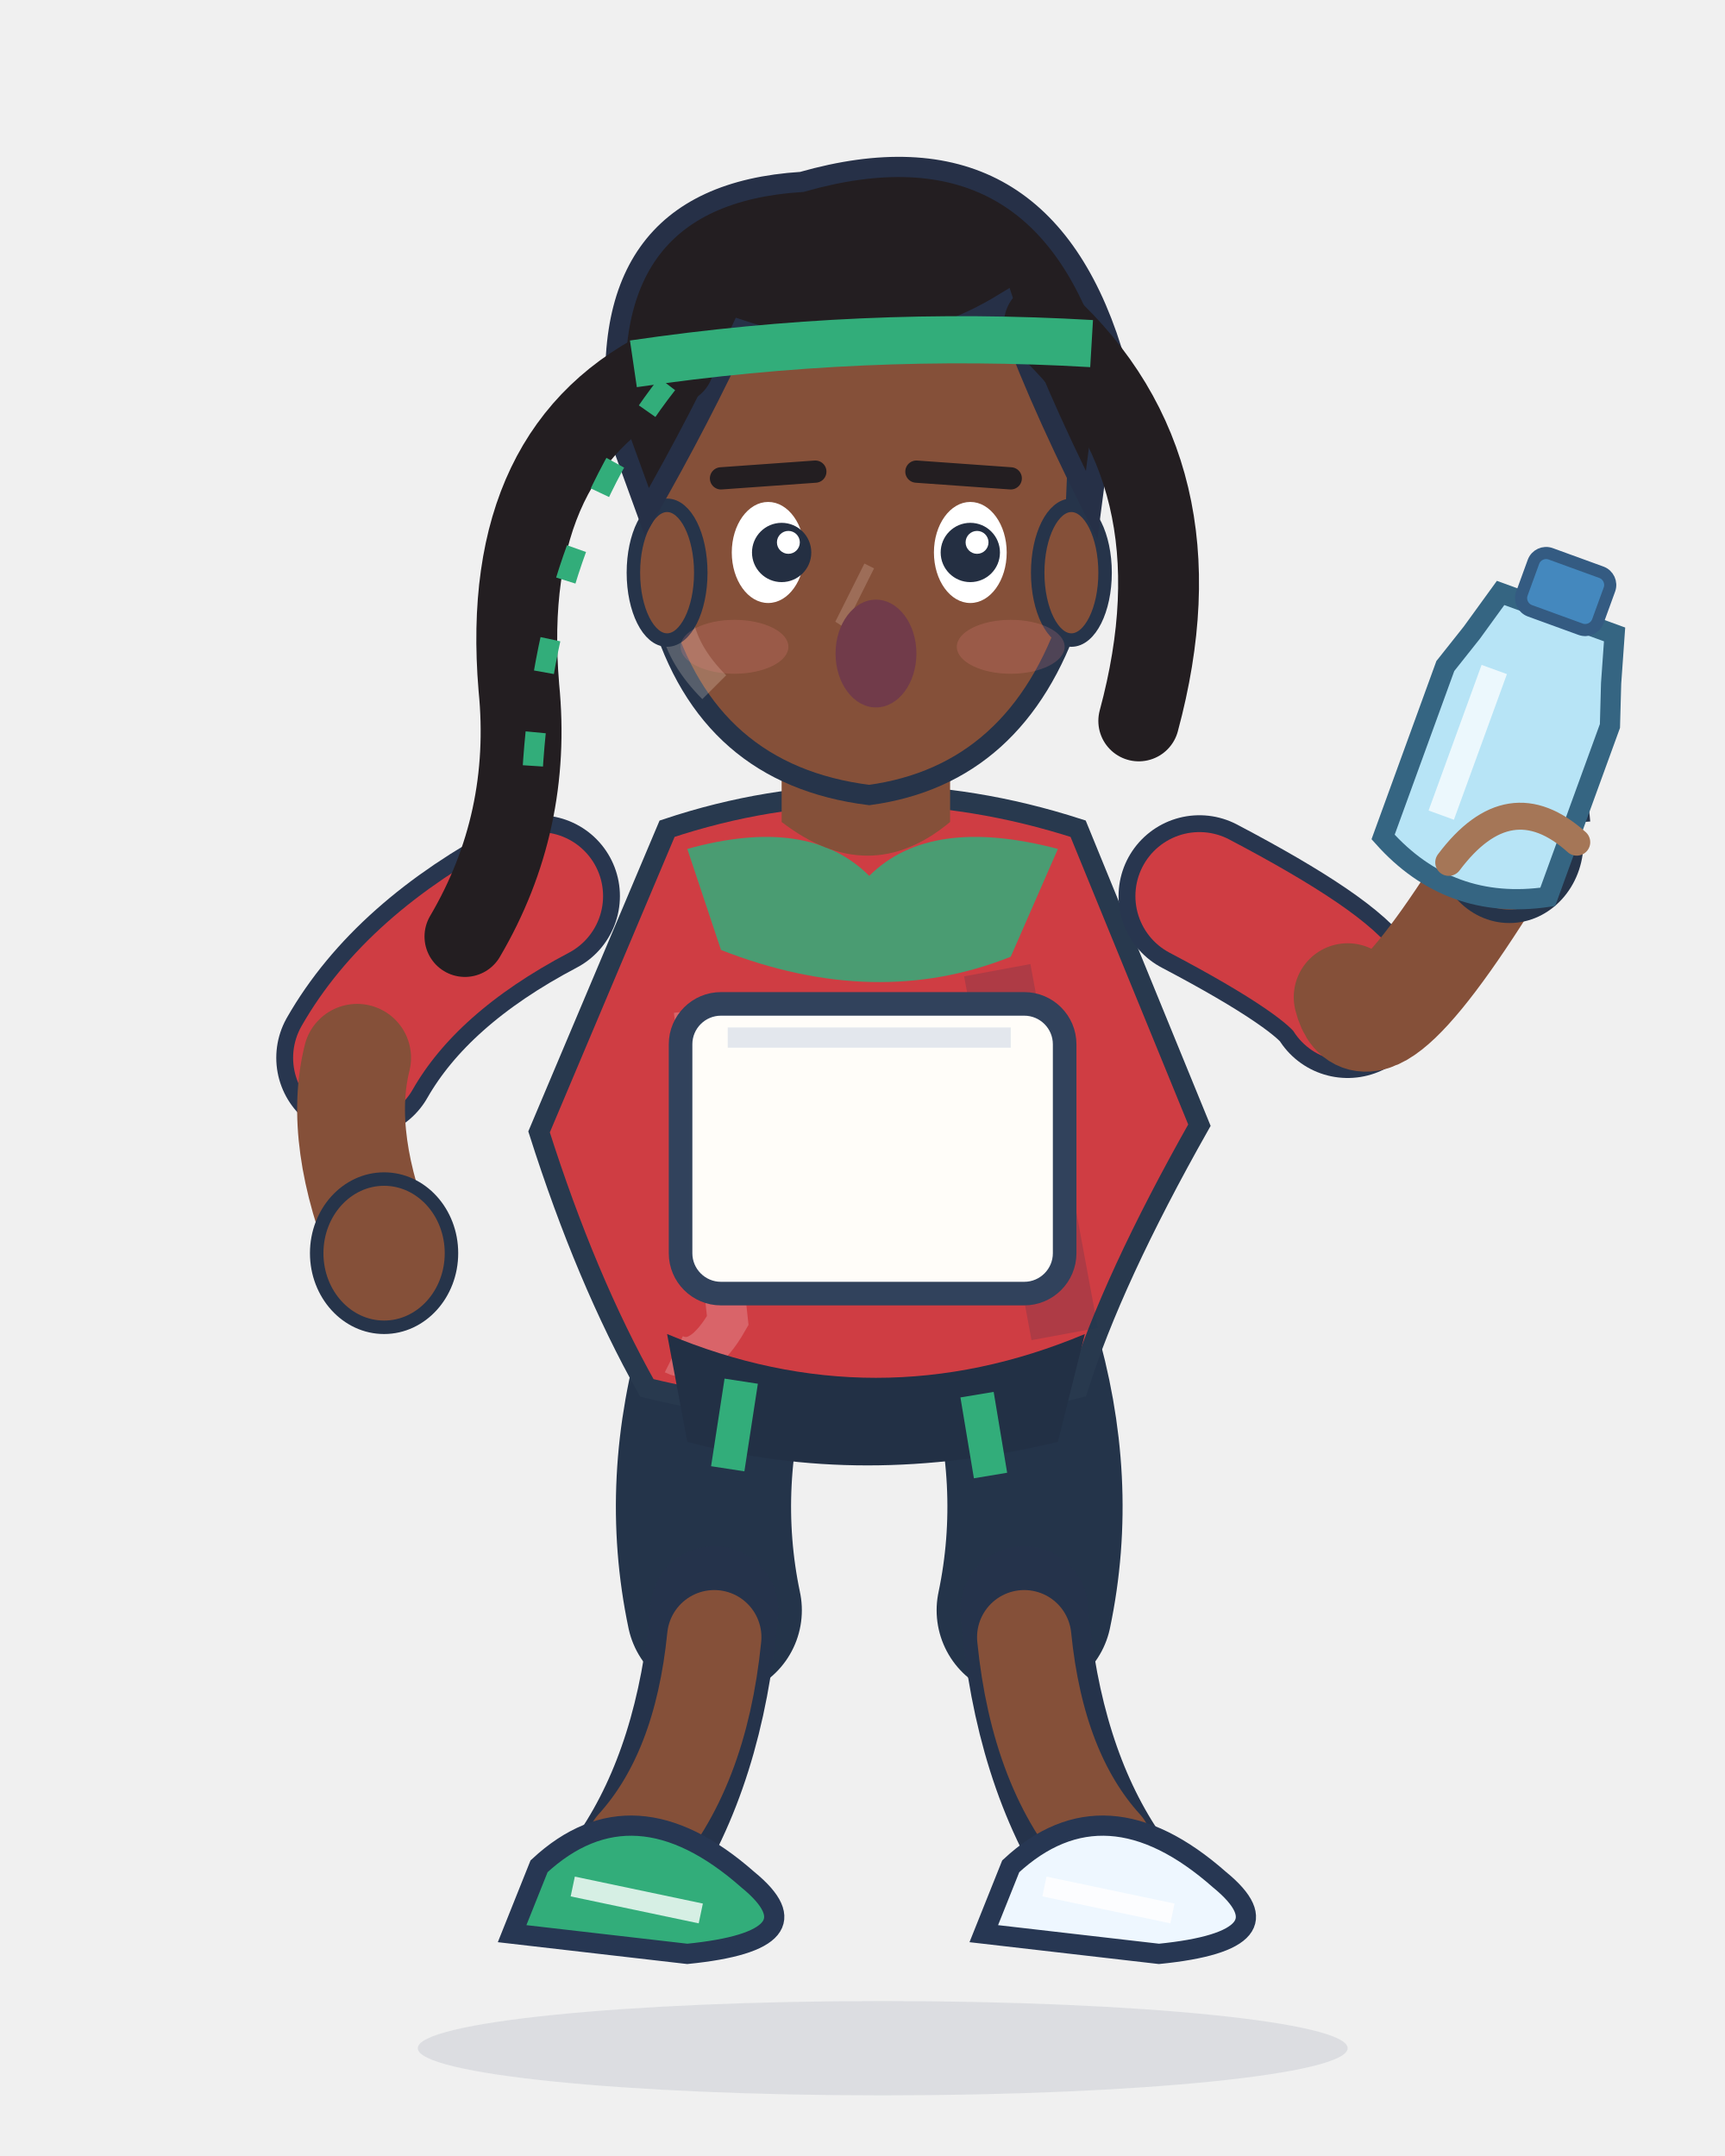
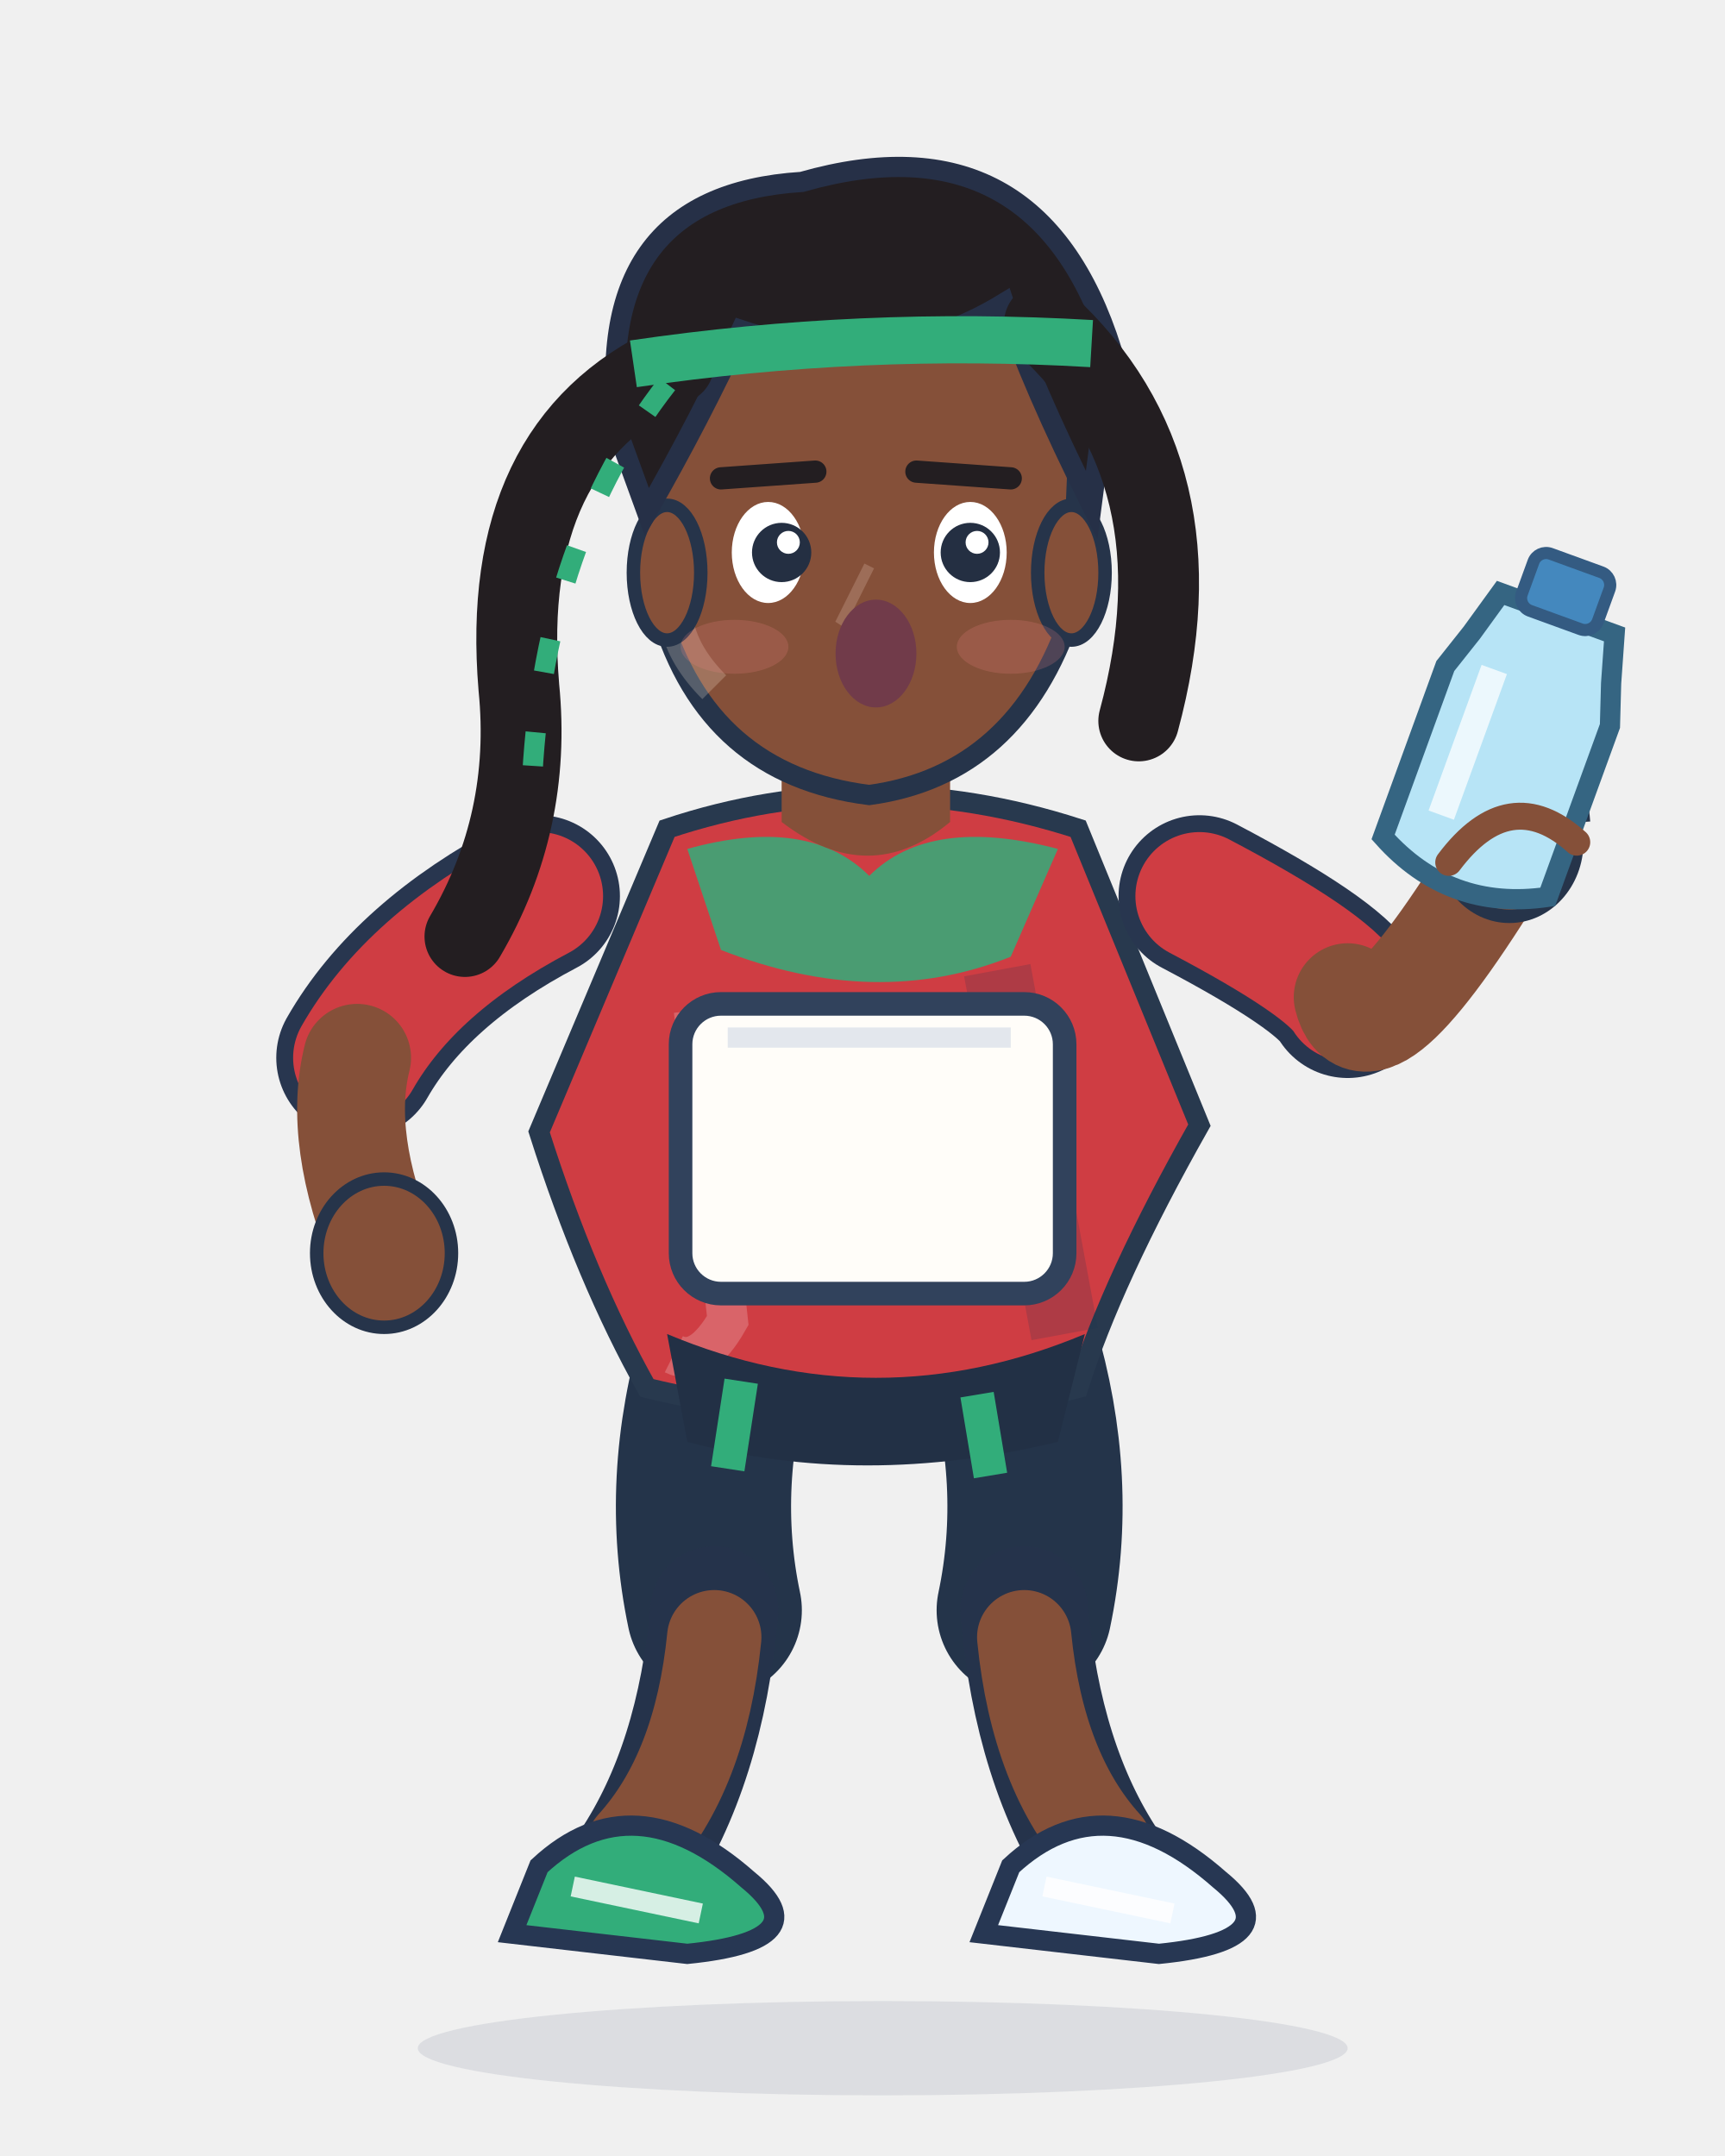
<svg xmlns="http://www.w3.org/2000/svg" width="256" height="320" viewBox="0 0 256 320" role="img" aria-label="KE female catch">
  <g id="body_01_pose" transform="translate(0 0)">
    <ellipse cx="131" cy="304" rx="69" ry="7" fill="#26385c" opacity=".10" />
    <g id="legs">
      <g id="leg_left">
        <path d="M108 200 Q102 220 106 239" stroke="#24344a" stroke-width="26" stroke-linecap="round" fill="none" />
        <path d="M106 239 Q104 262 94 277" stroke="#25334b" stroke-width="19" stroke-linecap="round" fill="none" />
        <path d="M106 243 Q104 263 94 274" stroke="#855039" stroke-width="14" stroke-linecap="round" fill="none" />
        <path d="M80 277 Q94 264 111 279 Q122 288 102 290 L76 287Z" fill="#32ad7a" stroke="#273753" stroke-width="3" />
        <path d="M85 280 L104 284" stroke="#ffffff" stroke-width="3" opacity=".8" />
      </g>
      <g id="leg_right">
        <path d="M150 200 Q156 220 152 239" stroke="#24344a" stroke-width="26" stroke-linecap="round" fill="none" />
        <path d="M152 239 Q154 262 164 277" stroke="#25334b" stroke-width="19" stroke-linecap="round" fill="none" />
        <path d="M152 243 Q154 263 164 274" stroke="#855039" stroke-width="14" stroke-linecap="round" fill="none" />
        <path d="M150 277 Q164 264 181 279 Q192 288 172 290 L146 287Z" fill="#eef7ff" stroke="#273753" stroke-width="3" />
        <path d="M155 280 L174 284" stroke="#ffffff" stroke-width="3" opacity=".8" />
      </g>
    </g>
    <g id="arm_left">
      <path d="M80 133 Q61 143 53 157" fill="none" stroke="#28364f" stroke-width="24" stroke-linecap="round" />
      <path d="M80 133 Q61 143 53 157" fill="none" stroke="#cf3d43" stroke-width="19" stroke-linecap="round" />
      <path d="M53 157 Q50 169 57 186" stroke="#855039" stroke-width="16" stroke-linecap="round" fill="none" />
      <ellipse cx="57" cy="186" rx="10" ry="11" fill="#855039" stroke="#26344a" stroke-width="2" />
    </g>
    <g id="torso">
      <path d="M99 123 Q129 113 160 123 L178 167 Q165 190 160 206 Q129 214 96 206 Q87 190 80 168Z" fill="#cf3d43" stroke="#28394e" stroke-width="3" />
      <path d="M102 126 Q120 121 129 130 Q138 121 157 126 L150 142 Q130 150 107 141Z" fill="#32ad7a" opacity=".84" />
      <path d="M103 150 L108 196 Q104 203 100 201" stroke="#fff" stroke-opacity=".20" stroke-width="6" fill="none" />
      <path d="M148 144 L158 198" stroke="#193451" stroke-opacity=".18" stroke-width="10" fill="none" />
      <path d="M116 113 L116 122 Q129 132 141 122 L141 111Z" fill="#855039" />
      <path d="M99 198 Q130 211 161 198 L157 214 Q128 221 102 214Z" fill="#223045" />
      <path d="M110 205 L108 218 M145 207 L147 219" stroke="#32ad7a" stroke-width="5" />
    </g>
    <g id="arm_right">
      <path d="M178 133 Q197 143 200 148" fill="none" stroke="#28364f" stroke-width="24" stroke-linecap="round" />
      <path d="M178 133 Q197 143 200 148" fill="none" stroke="#cf3d43" stroke-width="19" stroke-linecap="round" />
      <path d="M200 148 Q203 160 224 125" stroke="#855039" stroke-width="16" stroke-linecap="round" fill="none" />
      <ellipse cx="224" cy="125" rx="10" ry="11" fill="#855039" stroke="#26344a" stroke-width="2" />
      <path d="M220 117 Q234 108 235 122" fill="none" stroke="#26344a" stroke-width="2" />
    </g>
    <g id="face">
      <path d="M97 67 Q99 42 128 40 Q155 41 160 67 L159 91 Q151 115 129 118 Q105 115 98 91Z" fill="#855039" stroke="#26344a" stroke-width="3" />
      <path d="M102 83 Q97 93 106 102" stroke="#fff1dd" stroke-width="5" opacity=".22" fill="none" />
      <ellipse cx="99" cy="85" rx="5" ry="10" fill="#855039" stroke="#26344a" stroke-width="2" />
      <ellipse cx="159" cy="85" rx="5" ry="10" fill="#855039" stroke="#26344a" stroke-width="2" />
      <path d="M107 71 L121 70 M136 70 L150 71" fill="none" stroke="#231e21" stroke-width="3.3" stroke-linecap="round" />
      <ellipse cx="114" cy="82" rx="5.4" ry="7.5" fill="#fff" />
      <ellipse cx="144" cy="82" rx="5.4" ry="7.5" fill="#fff" />
      <circle cx="116" cy="82" r="4.4" fill="#242f42" />
      <circle cx="144" cy="82" r="4.4" fill="#242f42" />
      <circle cx="117" cy="80.5" r="1.7" fill="#fff" />
      <circle cx="145" cy="80.5" r="1.7" fill="#fff" />
      <path d="M129 84 L125 92 Q128 94 133 92" stroke="#9d6d58" stroke-width="1.6" fill="none" />
      <ellipse cx="109" cy="96" rx="8" ry="4" fill="#ee8382" opacity=".21" />
      <ellipse cx="150" cy="96" rx="8" ry="4" fill="#ee8382" opacity=".21" />
      <ellipse cx="130" cy="97" rx="6" ry="8" fill="#713b4a" />
    </g>
    <g id="hair">
      <path d="M92 65 Q87 29 119 27 Q154 17 165 52 L162 75 Q153 57 149 45 Q131 56 110 49 Q104 62 96 76Z" fill="#231e21" stroke="#263047" stroke-width="3" />
      <path d="M100 54 Q74 66 77 102 Q79 122 69 139 M155 48 Q179 70 169 107" stroke="#231e21" stroke-width="12" stroke-linecap="round" fill="none" />
      <path d="M99 57 Q81 80 79 115" stroke="#32ad7a" stroke-width="3" stroke-dasharray="5 9" fill="none" />
      <path d="M94 54 Q128 49 162 51" stroke="#32ad7a" stroke-width="7" fill="none" />
    </g>
    <g id="bib_placeholder">
      <rect x="101" y="149" width="57" height="43" rx="6" fill="#fffdf9" stroke="#31425c" stroke-width="3.5" />
      <path d="M108 154 H150" stroke="#e3e7ed" stroke-width="3" />
    </g>
  </g>
  <g id="received_supply" transform="translate(225 108) rotate(20)">
    <path d="M-9 -18 H9 L11 -11 L13 -5 V22 Q0 29 -13 22 V-5 L-11 -11Z" fill="#b7e4f6" stroke="#356582" stroke-width="3" />
    <rect x="-6" y="-26" width="12" height="9" rx="2" fill="#4488be" stroke="#345b82" stroke-width="1.8" />
    <path d="M-6 -7 V16" stroke="#fff" stroke-width="4" opacity=".74" />
  </g>
-   <path id="fingers_over_supply" d="M215 128 Q224 116 234 125" fill="none" stroke="#a57657" stroke-width="4" stroke-linecap="round" />
+   <path id="fingers_over_supply" d="M215 128 Q224 116 234 125" fill="none" stroke="#855039" stroke-width="4" stroke-linecap="round" />
</svg>
